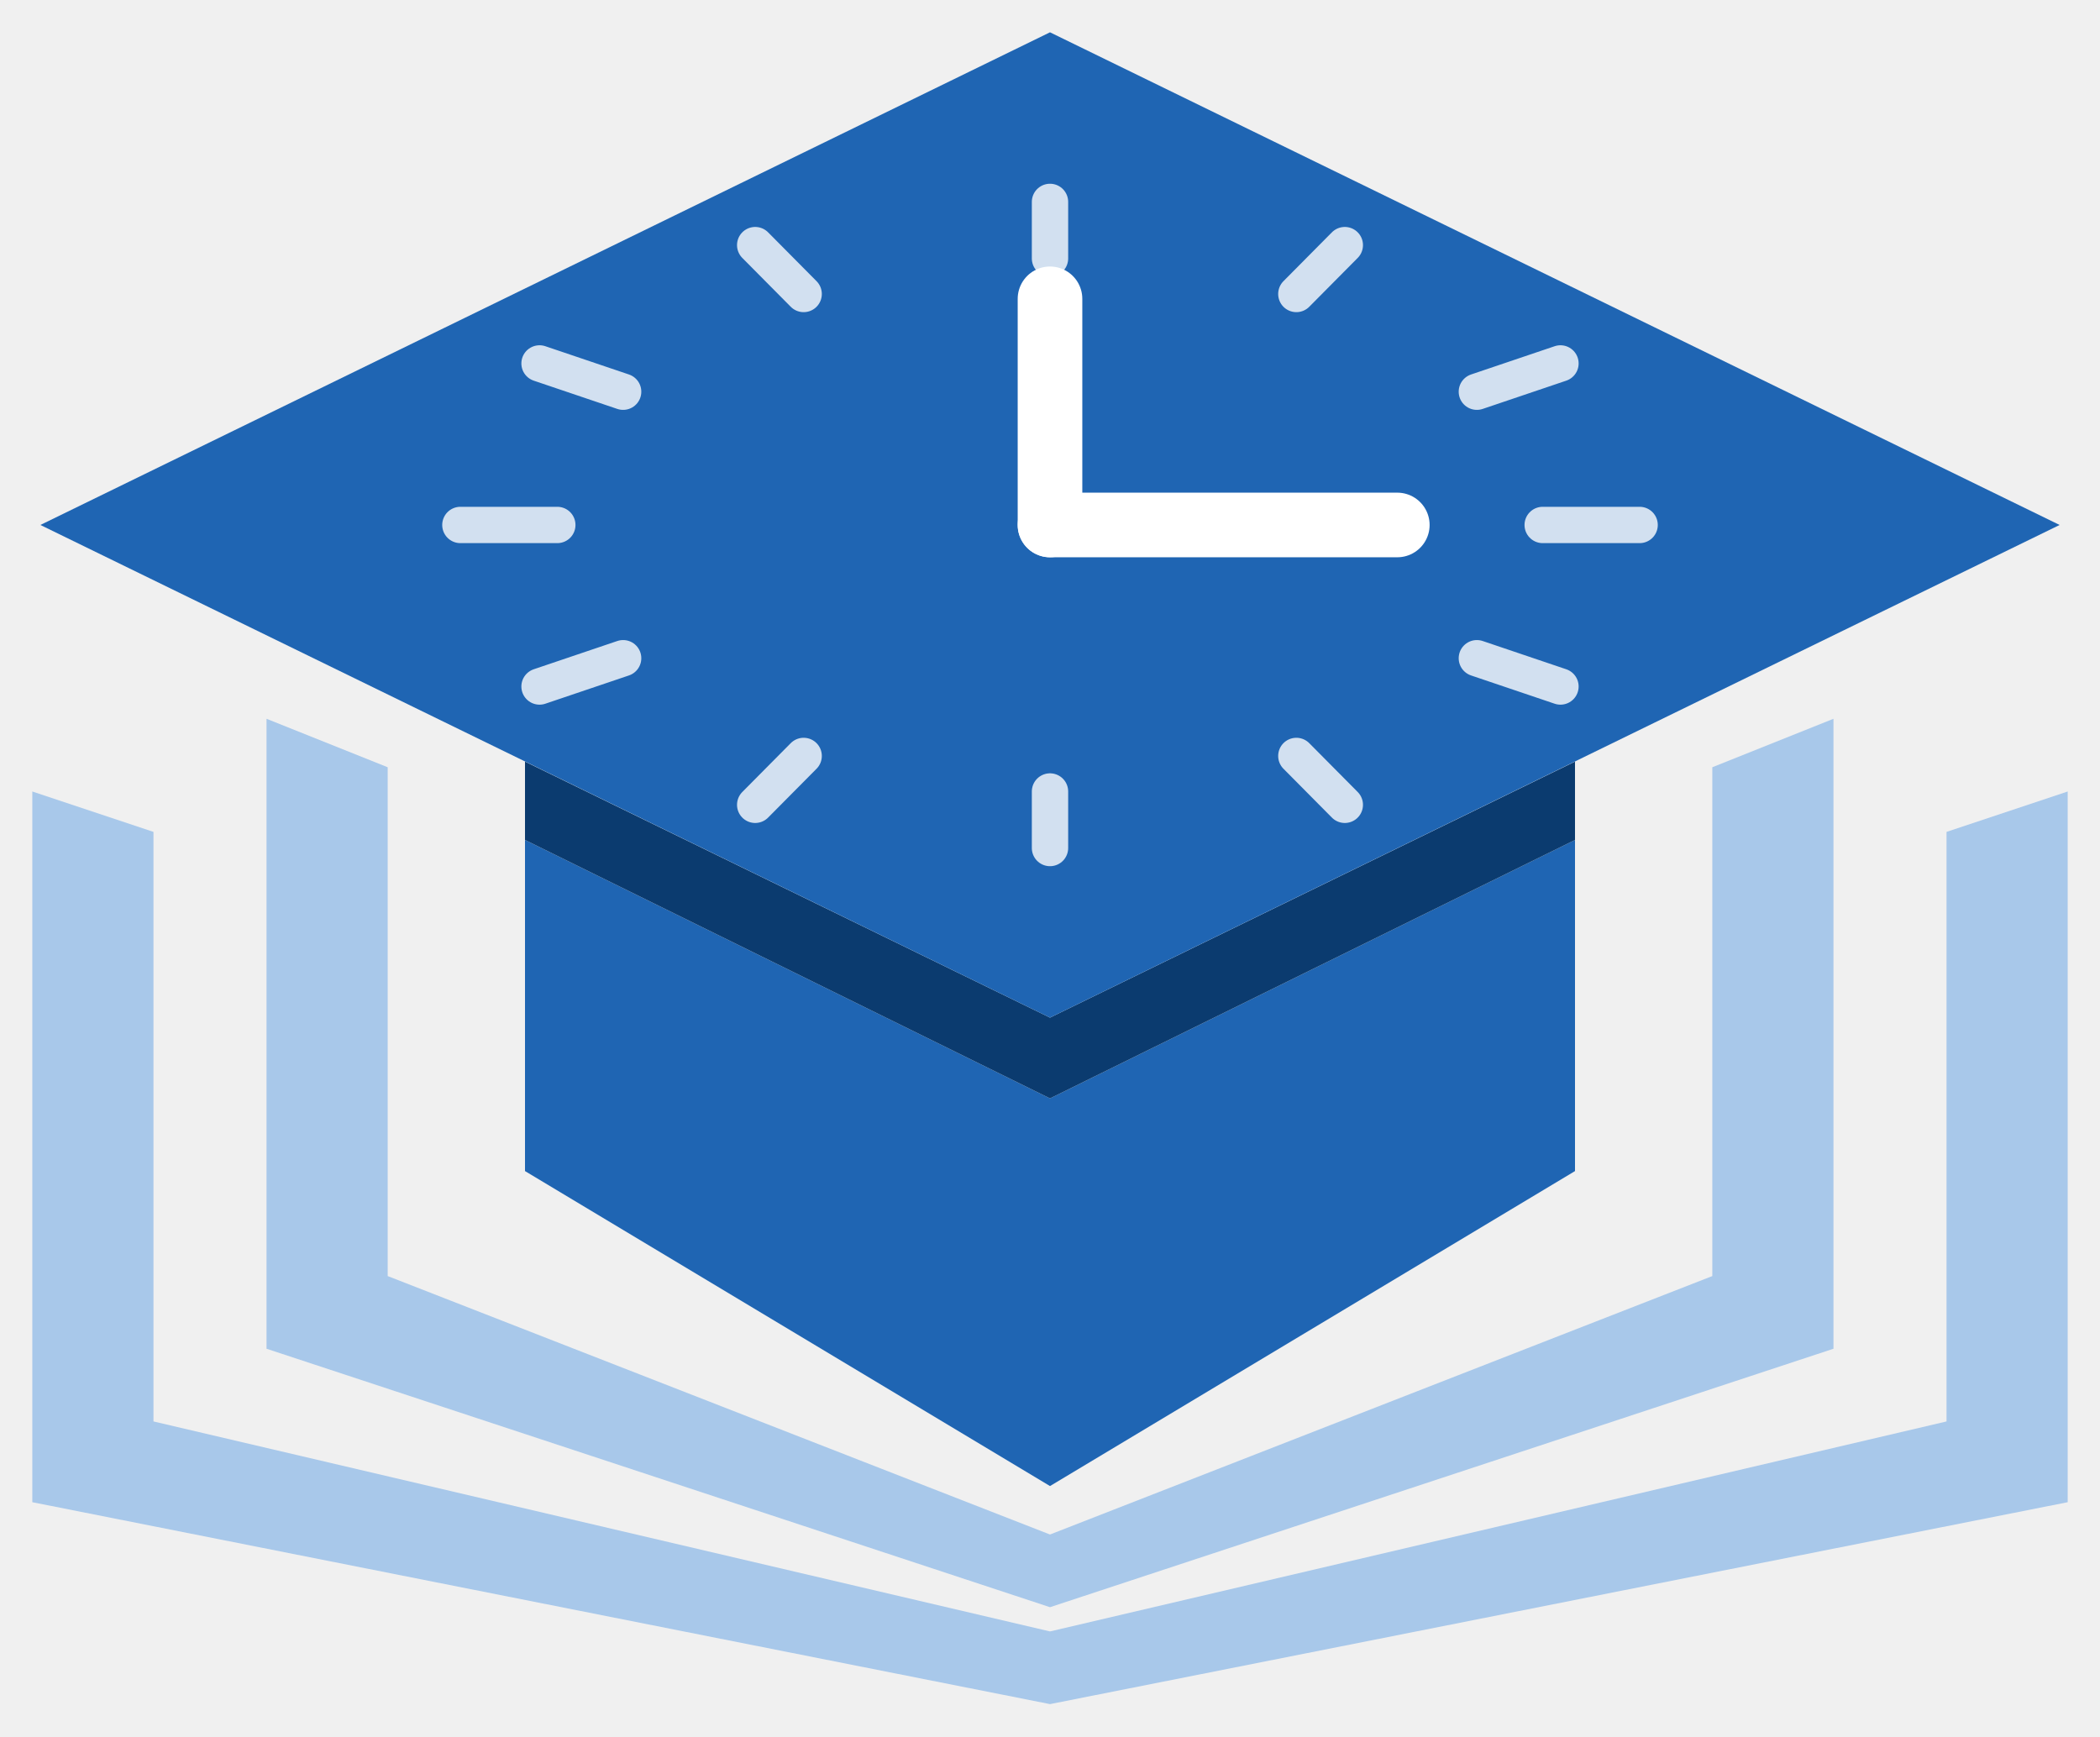
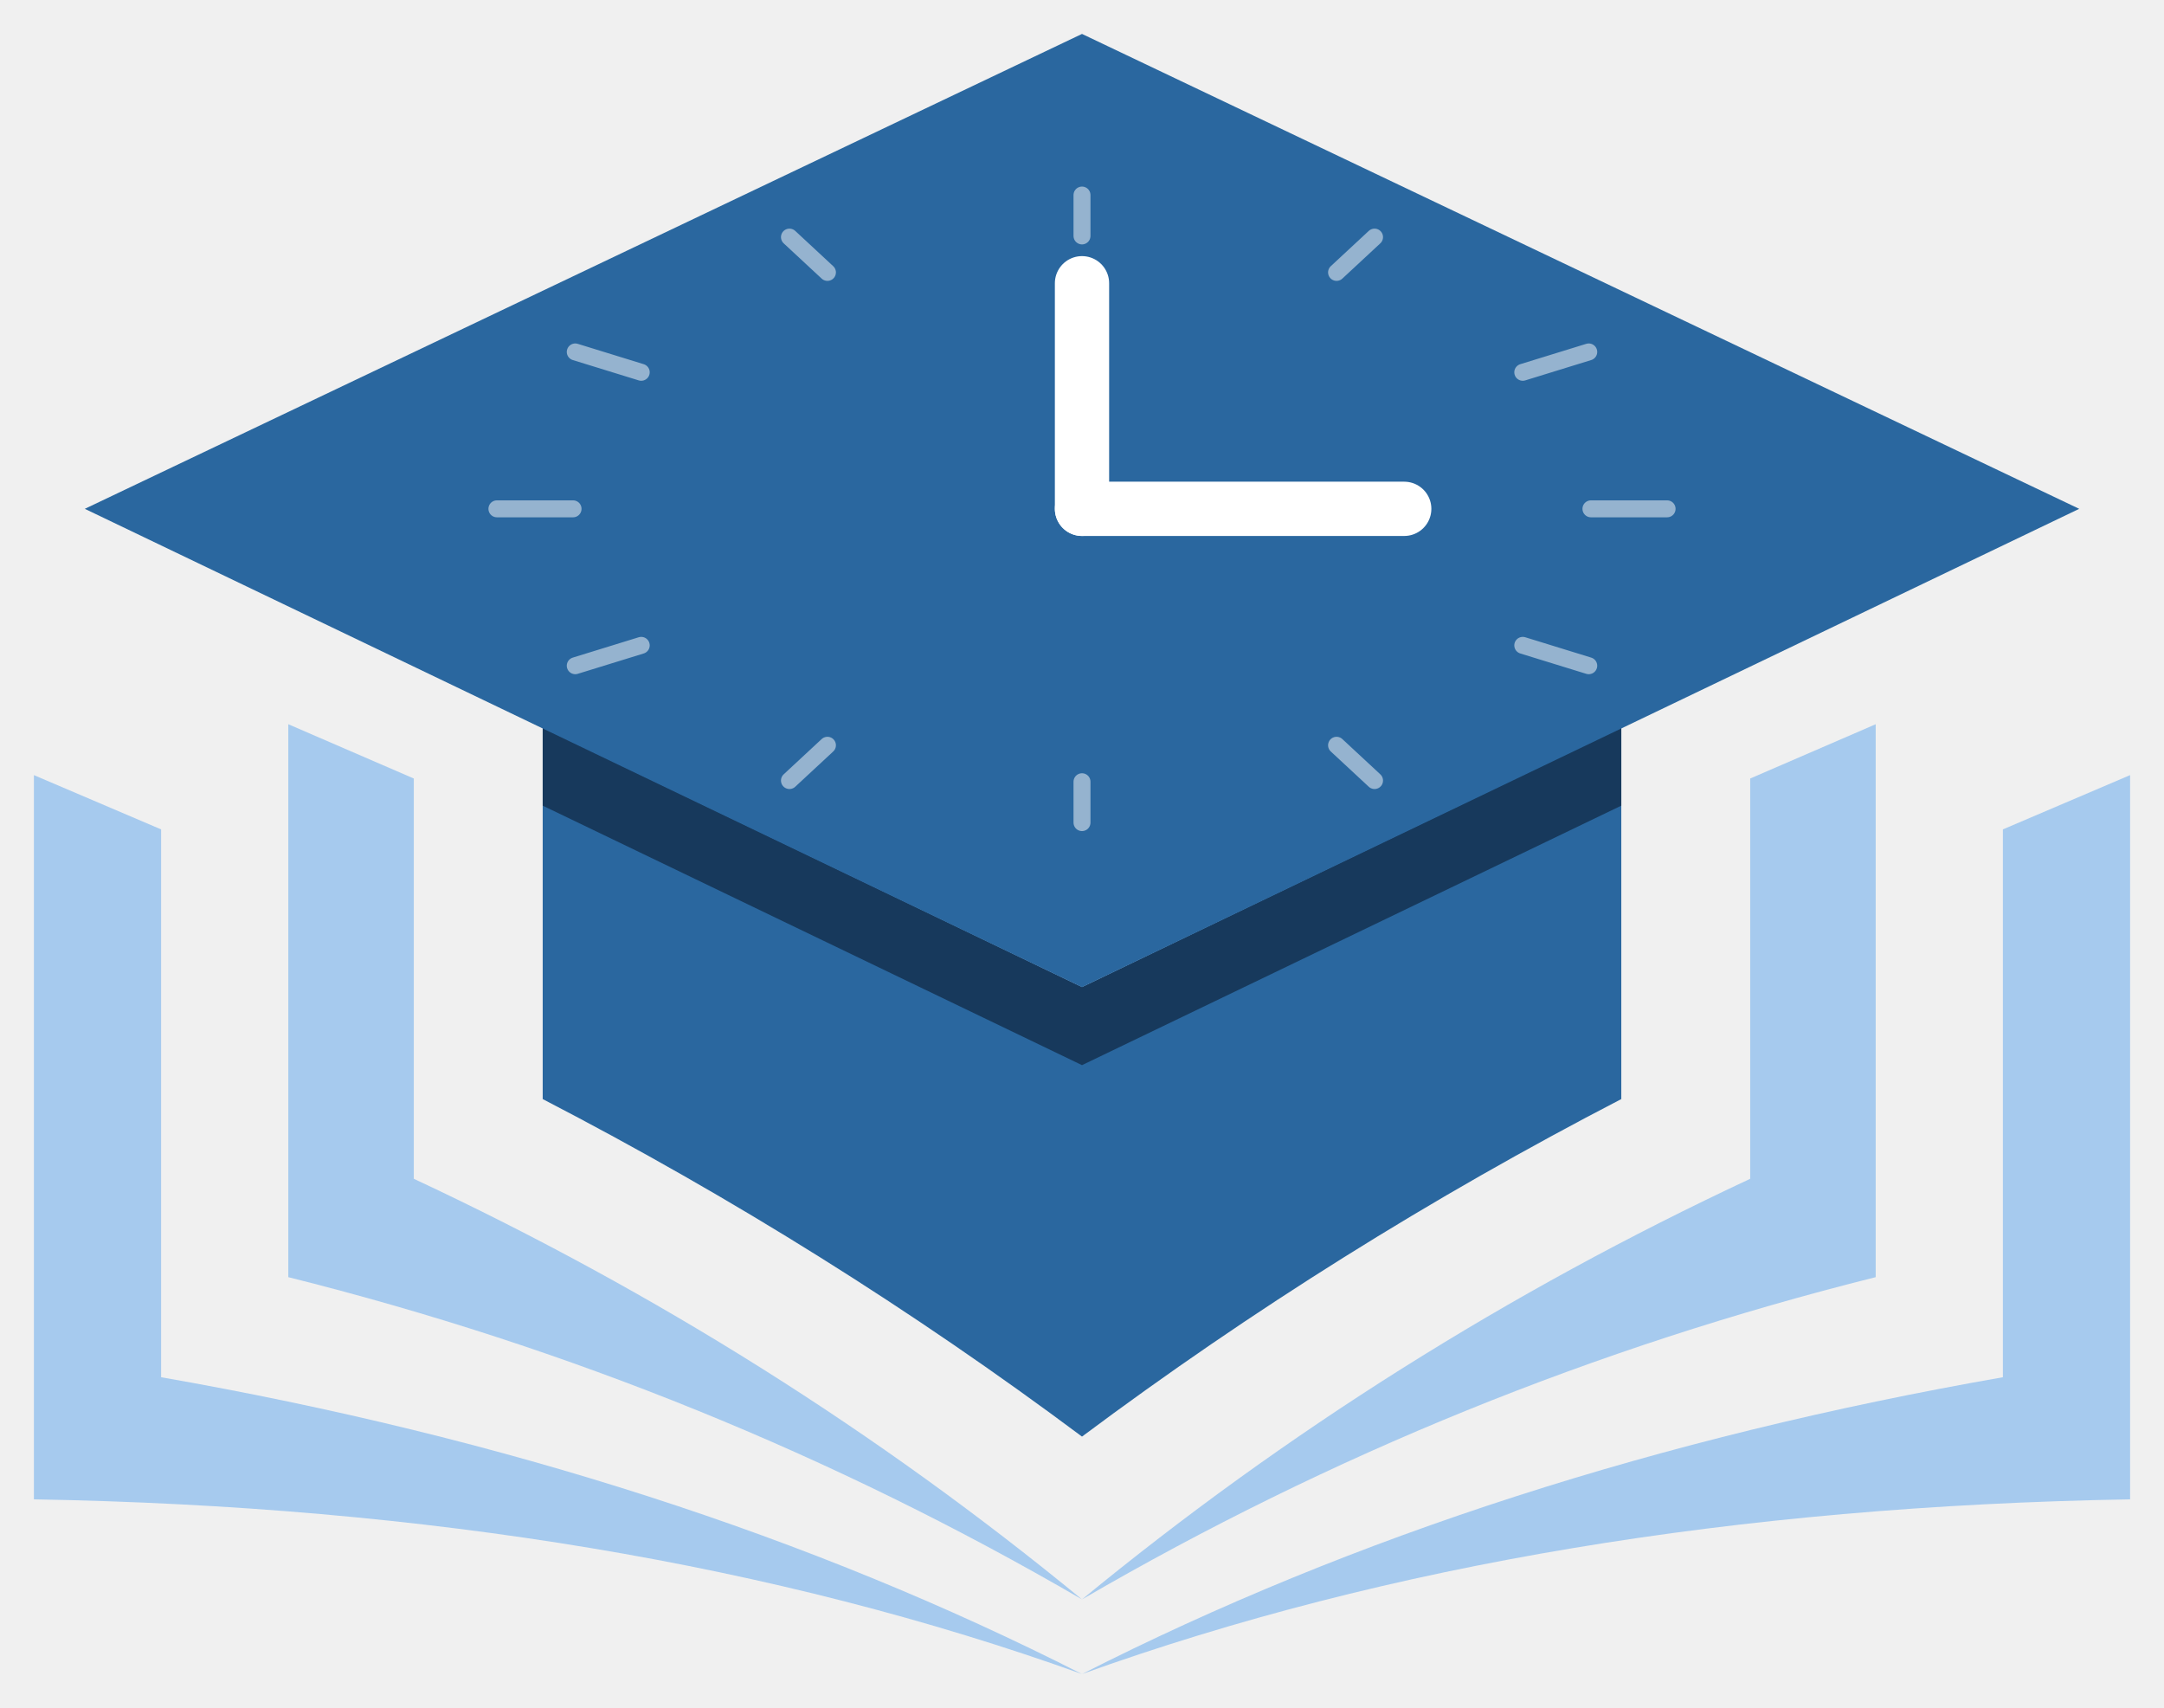
- <svg xmlns="http://www.w3.org/2000/svg" viewBox="0 0 520 430" class="logo-planner">
-   <polygon points="8,196 38,206 38,352 260,404 260,422 8,372" fill="#A8C8EA" />
-   <polygon points="512,196 482,206 482,352 260,404 260,422 512,372" fill="#A8C8EA" />
-   <polygon points="66,178 96,190 96,316 260,380 260,398 66,334" fill="#A8C8EA" />
-   <polygon points="454,178 424,190 424,316 260,380 260,398 454,334" fill="#A8C8EA" />
-   <polygon points="130,208 260,272 390,208 390,290 260,368 130,290" fill="#1F65B3" />
-   <polygon points="130,188.6 260,252 390,188.6 390,208 260,272 130,208" fill="#0B3B6F" />
-   <polygon points="10,130 260,8 510,130 260,252" fill="#1F65B3" />
-   <g stroke="#FFFFFF" stroke-opacity="0.8" stroke-width="9" stroke-linecap="round">
-     <line x1="260" y1="64" x2="260" y2="50" />
-     <line x1="321" y1="72.8" x2="333" y2="60.7" />
-     <line x1="365.7" y1="97" x2="386.4" y2="90" />
-     <line x1="382" y1="130" x2="406" y2="130" />
-     <line x1="365.7" y1="163" x2="386.4" y2="170" />
-     <line x1="321" y1="187.2" x2="333" y2="199.3" />
-     <line x1="260" y1="196" x2="260" y2="210" />
-     <line x1="199" y1="187.2" x2="187" y2="199.3" />
-     <line x1="154.3" y1="163" x2="133.6" y2="170" />
-     <line x1="138" y1="130" x2="114" y2="130" />
-     <line x1="154.3" y1="97" x2="133.6" y2="90" />
-     <line x1="199" y1="72.8" x2="187" y2="60.7" />
+ <svg xmlns="http://www.w3.org/2000/svg" viewBox="82 25 1276 1007" class="logo-planner">
+   <g fill="#A6CAEE">
+     <g>
+       <path d="M102 482 L177 514 L177 837 Q480 890 720 1012 Q450 915 102 909 Z" />
+       <path d="M252 452 L326 484 L326 720 Q540 820 720 968 Q500 840 252 778 Z" />
+     </g>
+     <g transform="translate(1440 0) scale(-1 1)">
+       <path d="M102 482 L177 514 L177 837 Q480 890 720 1012 Q450 915 102 909 Z" />
+       <path d="M252 452 L326 484 L326 720 Q540 820 720 968 Q500 840 252 778 Z" />
+     </g>
  </g>
-   <g stroke="#FFFFFF" stroke-width="16" stroke-linecap="round" fill="none">
+   <path fill="#2A679F" d="M402 454 L402 673 Q570 760 720 872 Q870 760 1038 673 L1038 454 L720 607 Z" />
+   <path fill="#17395C" d="M402 454 L720 607 L1038 454 L1038 500 L720 653 L402 500 Z" />
+   <path fill="#2A679F" d="M720 45 L1308 325 L720 607 L132 325 Z" />
+   <g stroke="#FFFFFF" stroke-opacity="0.5" stroke-width="10" stroke-linecap="round" fill="none">
+     <path d="M720.0 164.1 L720.0 140.0" />
+     <path d="M870.1 185.6 L892.5 164.8" />
+     <path d="M979.9 244.5 L1018.8 232.5" />
+     <path d="M1020.1 325.0 L1065.0 325.0" />
+     <path d="M979.9 405.5 L1018.8 417.5" />
+     <path d="M870.1 464.4 L892.5 485.2" />
+     <path d="M720.0 485.9 L720.0 510.0" />
+     <path d="M569.9 464.4 L547.5 485.2" />
+     <path d="M460.1 405.5 L421.2 417.5" />
+     <path d="M419.9 325.0 L375.0 325.0" />
+     <path d="M460.1 244.5 L421.2 232.5" />
+     <path d="M569.9 185.6 L547.5 164.8" />
+   </g>
+   <g stroke="#FFFFFF" stroke-width="32" stroke-linecap="round" fill="none">
    <g class="aiguille aiguille-heures">
-       <circle cx="260" cy="130" r="96" stroke="none" />
-       <line x1="260" y1="130" x2="260" y2="74" />
+       <circle cx="720" cy="325" r="200" stroke="none" />
+       <path d="M720 325 L720 192" />
    </g>
    <g class="aiguille aiguille-minutes">
-       <circle cx="260" cy="130" r="96" stroke="none" />
-       <line x1="260" y1="130" x2="346" y2="130" />
+       <circle cx="720" cy="325" r="200" stroke="none" />
+       <path d="M720 325 L910 325" />
    </g>
  </g>
</svg>
